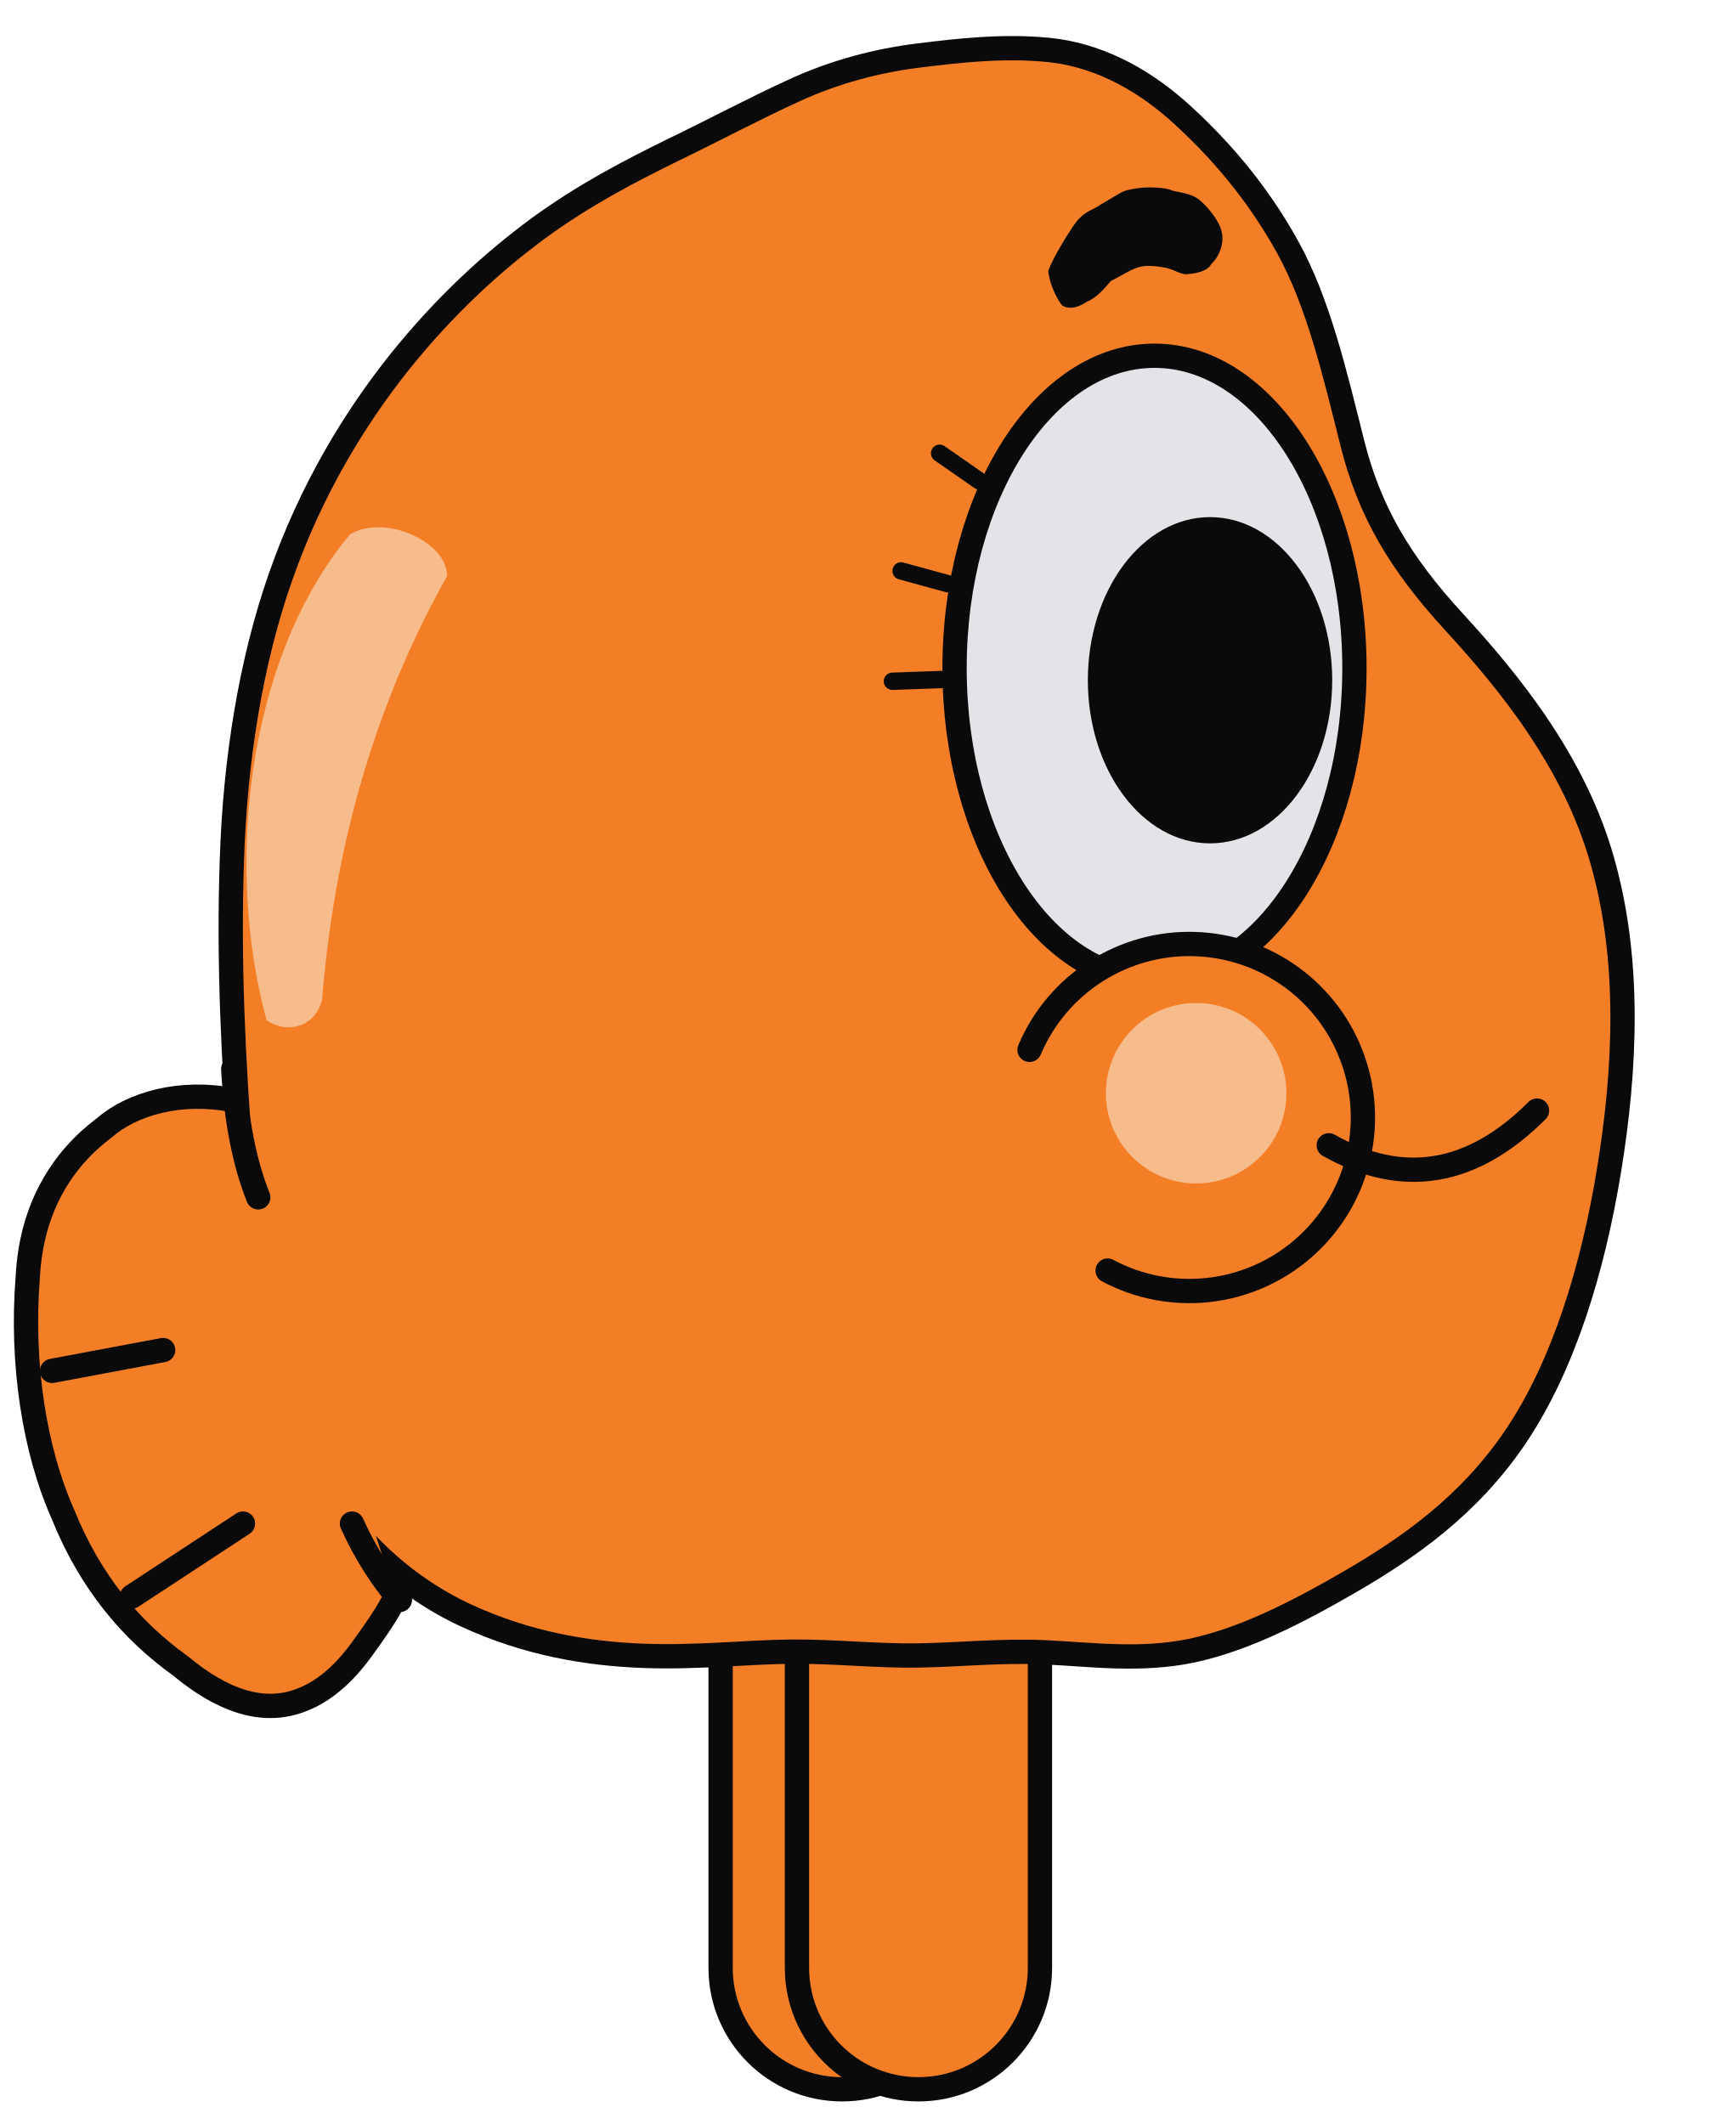
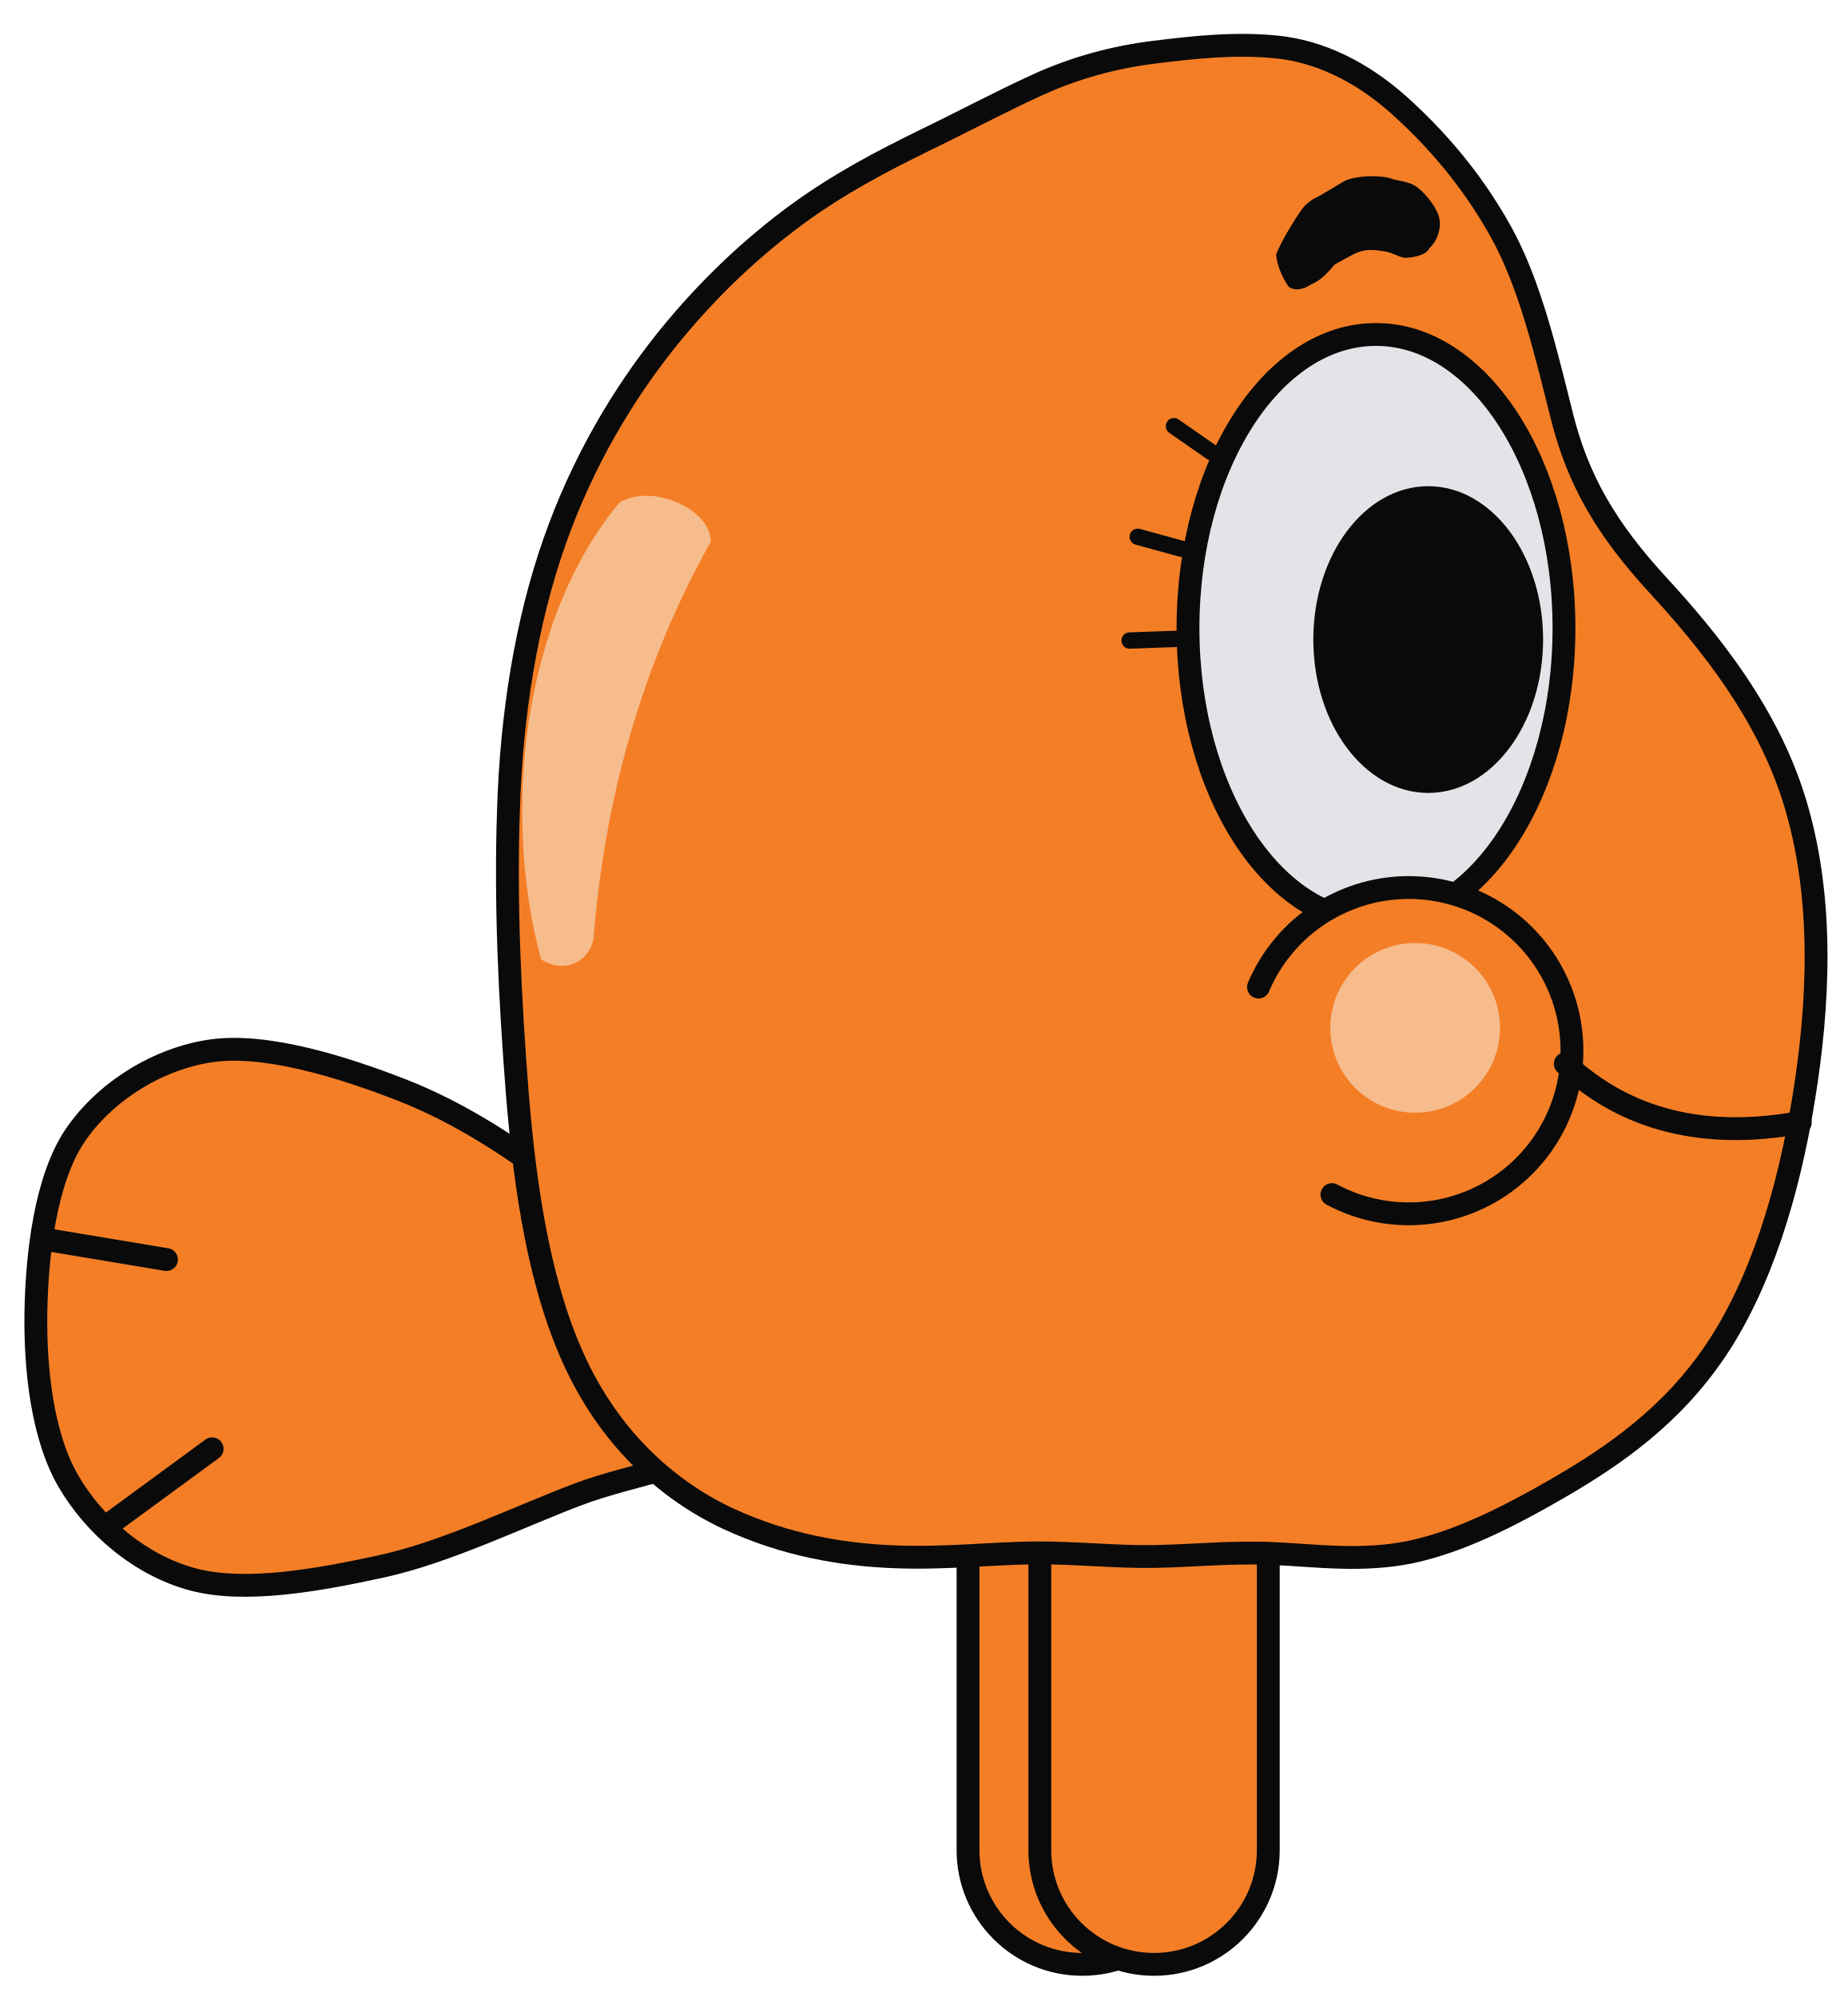
- <svg xmlns="http://www.w3.org/2000/svg" viewBox="-12 -8 500 612" width="500" height="612">
+ <svg xmlns="http://www.w3.org/2000/svg" viewBox="-101 -8 566 612" width="566" height="612">
  <path d="M195.6 455v104a35 35 0 0 0 70 0v-104z" fill="#f47e26" stroke="#0a0a0a" stroke-width="7" stroke-linecap="round" stroke-linejoin="round" />
  <path d="M217.6 455v104a35 35 0 0 0 70 0v-104z" fill="#f47e26" stroke="#0a0a0a" stroke-width="7" stroke-linecap="round" stroke-linejoin="round" />
+   <path d="M110 396C101.7 383.3 86.7 367.7 72 356C57.3 344.3 40.0 333.0 22 326C4.0 319.0 -19.3 311.7 -36 314C-52.7 316.3 -69.0 326.7 -78 340C-87.0 353.3 -89.7 376.3 -90 394C-90.3 411.7 -88.0 432.3 -80 446C-72.0 459.7 -58.0 471.7 -42 476C-26.0 480.3 -3.7 476.3 16 472C35.7 467.7 58.3 456.7 76 450C93.7 443.3 116.3 441.0 122 432C127.7 423.0 118.3 408.7 110 396Z" fill="#f47e26" stroke="#0a0a0a" stroke-width="7" stroke-linecap="round" stroke-linejoin="round" />
  <path d="M449.6 240.0C457.8 268.7 456.3 300.0 451.6 328.9C446.9 357.8 438.4 385.4 424.8 405.7C411.2 426.0 393.3 438.2 377.2 447.6C361.0 457.0 346.2 464.4 331.4 467.6C316.6 470.7 302.2 468.7 289.3 468.1C276.4 467.5 264.6 468.8 252.6 469.0C240.6 469.2 228.8 467.8 216.0 467.9C203.2 468.0 189.0 469.7 173.2 469.1C157.5 468.5 140.0 465.7 122.1 457.4C104.3 449.1 86.8 433.9 75.6 410.3C64.4 386.8 59.9 356.5 57.5 327.1C55.2 297.8 53.8 268.8 54.8 240.0C55.7 211.2 60.2 182.7 68.9 158.0C77.6 133.2 90.1 112.6 103.2 96.2C116.3 79.9 130.0 67.4 143.2 57.7C156.5 48.0 169.5 41.3 181.7 35.3C193.9 29.4 205.3 23.3 216.9 18.0C228.5 12.7 240.5 9.5 252.6 8.0C264.7 6.5 277.3 5.1 290.2 6.4C303.1 7.7 315.9 13.8 327.4 24.0C338.9 34.3 349.9 46.9 358.8 62.9C367.8 79.0 372.7 100.2 377.6 119.7C382.5 139.2 391.2 154.1 406.8 171.1C422.5 188.2 441.5 211.3 449.6 240.0Z" fill="#f47e26" stroke="#0a0a0a" stroke-width="7" stroke-linecap="round" stroke-linejoin="round" />
-   <path d="M55.2 309.0C40.0 306.0 26.0 310.0 18.0 317.0C6.0 326.0 -3.0 340.0 -4.0 360.0C-6.0 385.0 -2.0 410.0 6.0 428.0C14.0 448.0 26.0 462.0 40.0 472.0C52.0 482.0 63.6 486.0 74.4 482.0C82.8 479.0 88.8 472.0 92.4 467.0C96.0 462.0 99.6 457.0 102.0 452.0" fill="#f47e26" stroke="#0a0a0a" stroke-width="7" stroke-linecap="round" stroke-linejoin="round" />
  <path transform="translate(-23.2 0)" d="M112 146c-30 36-36 96-24 140 6 4 14 2 16-6 4-50 18-90 36-122 0-10-18-18-28-12z" fill="#f6bc8c" />
-   <path d="M55.2 300Q56.4 322 62.4 337M89.4 431Q94.8 443 103.2 453M3 387l32-6M26 452l32-21" fill="none" stroke="#0a0a0a" stroke-width="7" stroke-linecap="round" stroke-linejoin="round" />
+   <path d="M-86 372l36 6M-66 458l30-22" fill="none" stroke="#0a0a0a" stroke-width="7" stroke-linecap="round" stroke-linejoin="round" />
  <ellipse cx="320.6" cy="184.5" rx="57.6" ry="90" fill="#e4e3e8" stroke="#0a0a0a" stroke-width="7" stroke-linecap="round" stroke-linejoin="round" />
  <ellipse cx="336.6" cy="188" rx="35.2" ry="47" fill="#0a0a0a" />
  <path d="M270.2 130.6L258.7 122.6M261.1 160.2L247.6 156.5M259.1 187.8L245.1 188.3" fill="none" stroke="#0a0a0a" stroke-width="5" stroke-linecap="round" stroke-linejoin="round" />
  <path d="M290 70C291.5 66.0 295.7 59.2 298 56C300.5 52.8 302.9 52.5 305 51C307.7 49.5 310.1 47.8 312 47C314.9 46.2 317.3 46.0 319 46C322.1 46.0 324.5 46.3 326 47C329.3 47.7 331.9 48.0 334 50C336.3 52.0 339.5 56.0 340 59C340.7 62.0 339.3 66.0 337 68C336.1 70.0 332.9 70.8 330 71C328.1 71.2 325.7 69.3 323 69C320.9 68.7 318.5 68.3 316 69C313.7 69.7 311.3 71.3 308 73C306.5 74.7 304.1 77.8 301 79C299.3 80.2 296.3 81.5 294 80C292.7 78.5 290.3 74.0 290 70Z" fill="#0a0a0a" />
  <circle cx="330" cy="314" r="50" fill="#f47e26" />
  <path d="M284.6 294.5A50 50 0 1 1 307.1 358.1" fill="none" stroke="#0a0a0a" stroke-width="7" stroke-linecap="round" />
-   <path d="M370.8 322Q402.8 340 430.8 312" fill="none" stroke="#0a0a0a" stroke-width="7" stroke-linecap="round" stroke-linejoin="round" />
+   <path d="M378.6 318Q406.6 344 450.6 336" fill="none" stroke="#0a0a0a" stroke-width="7" stroke-linecap="round" stroke-linejoin="round" />
  <circle cx="332.6" cy="307" r="26" fill="#f6bc8c" />
</svg>
